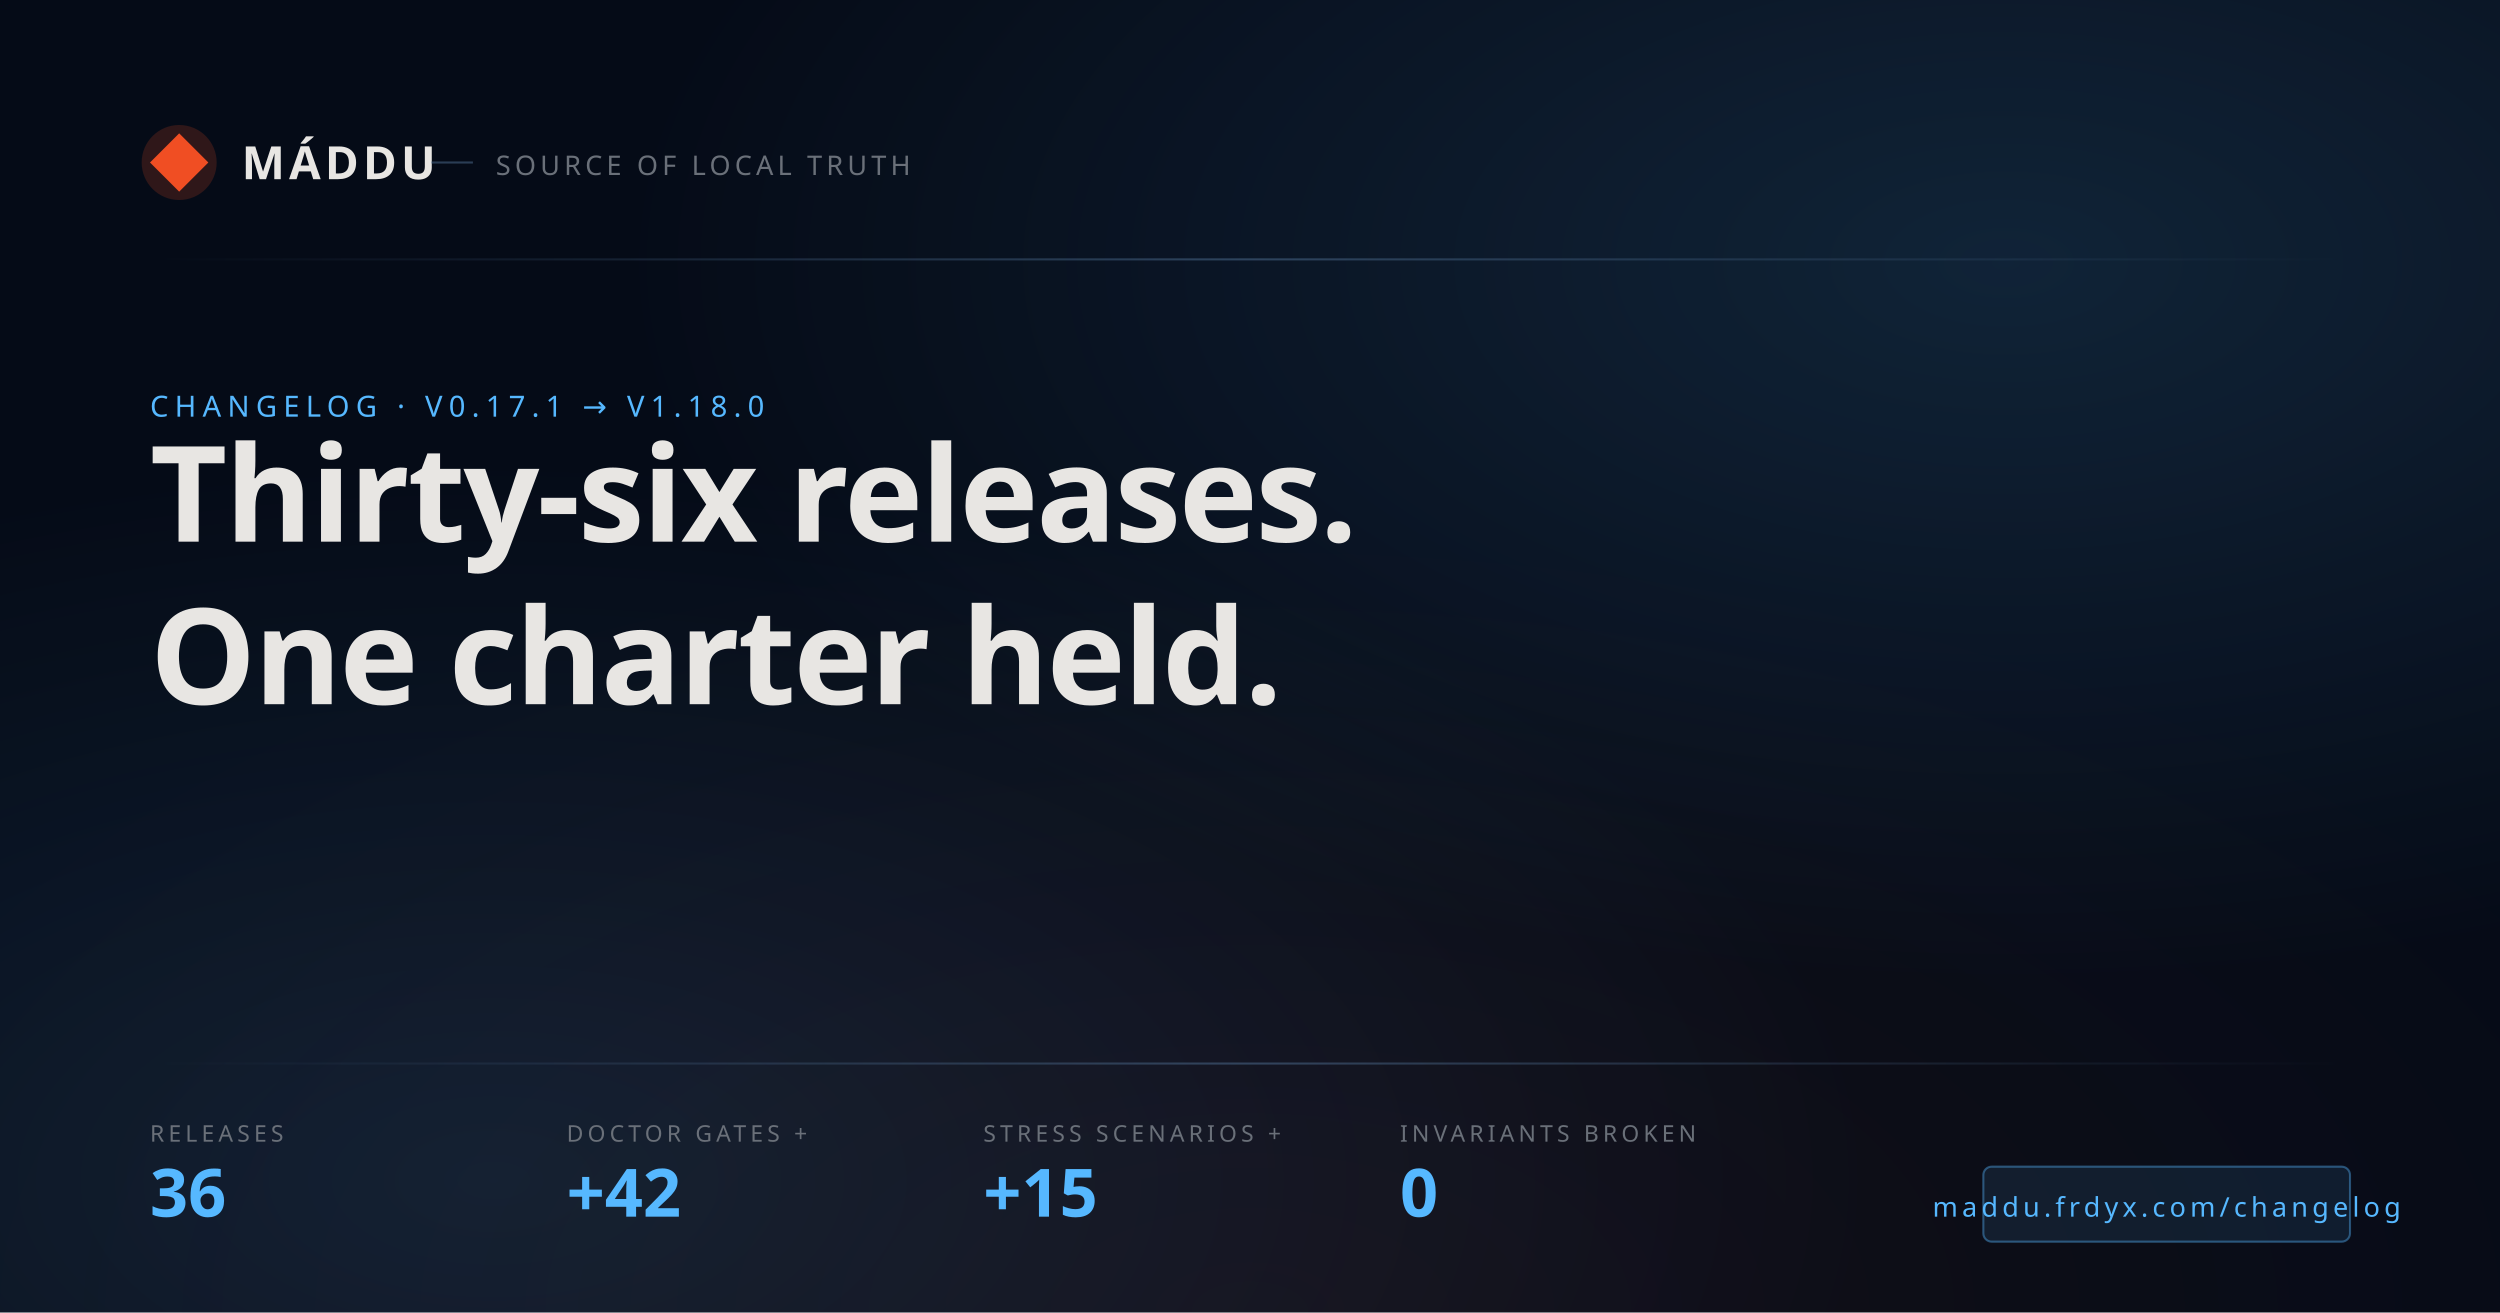
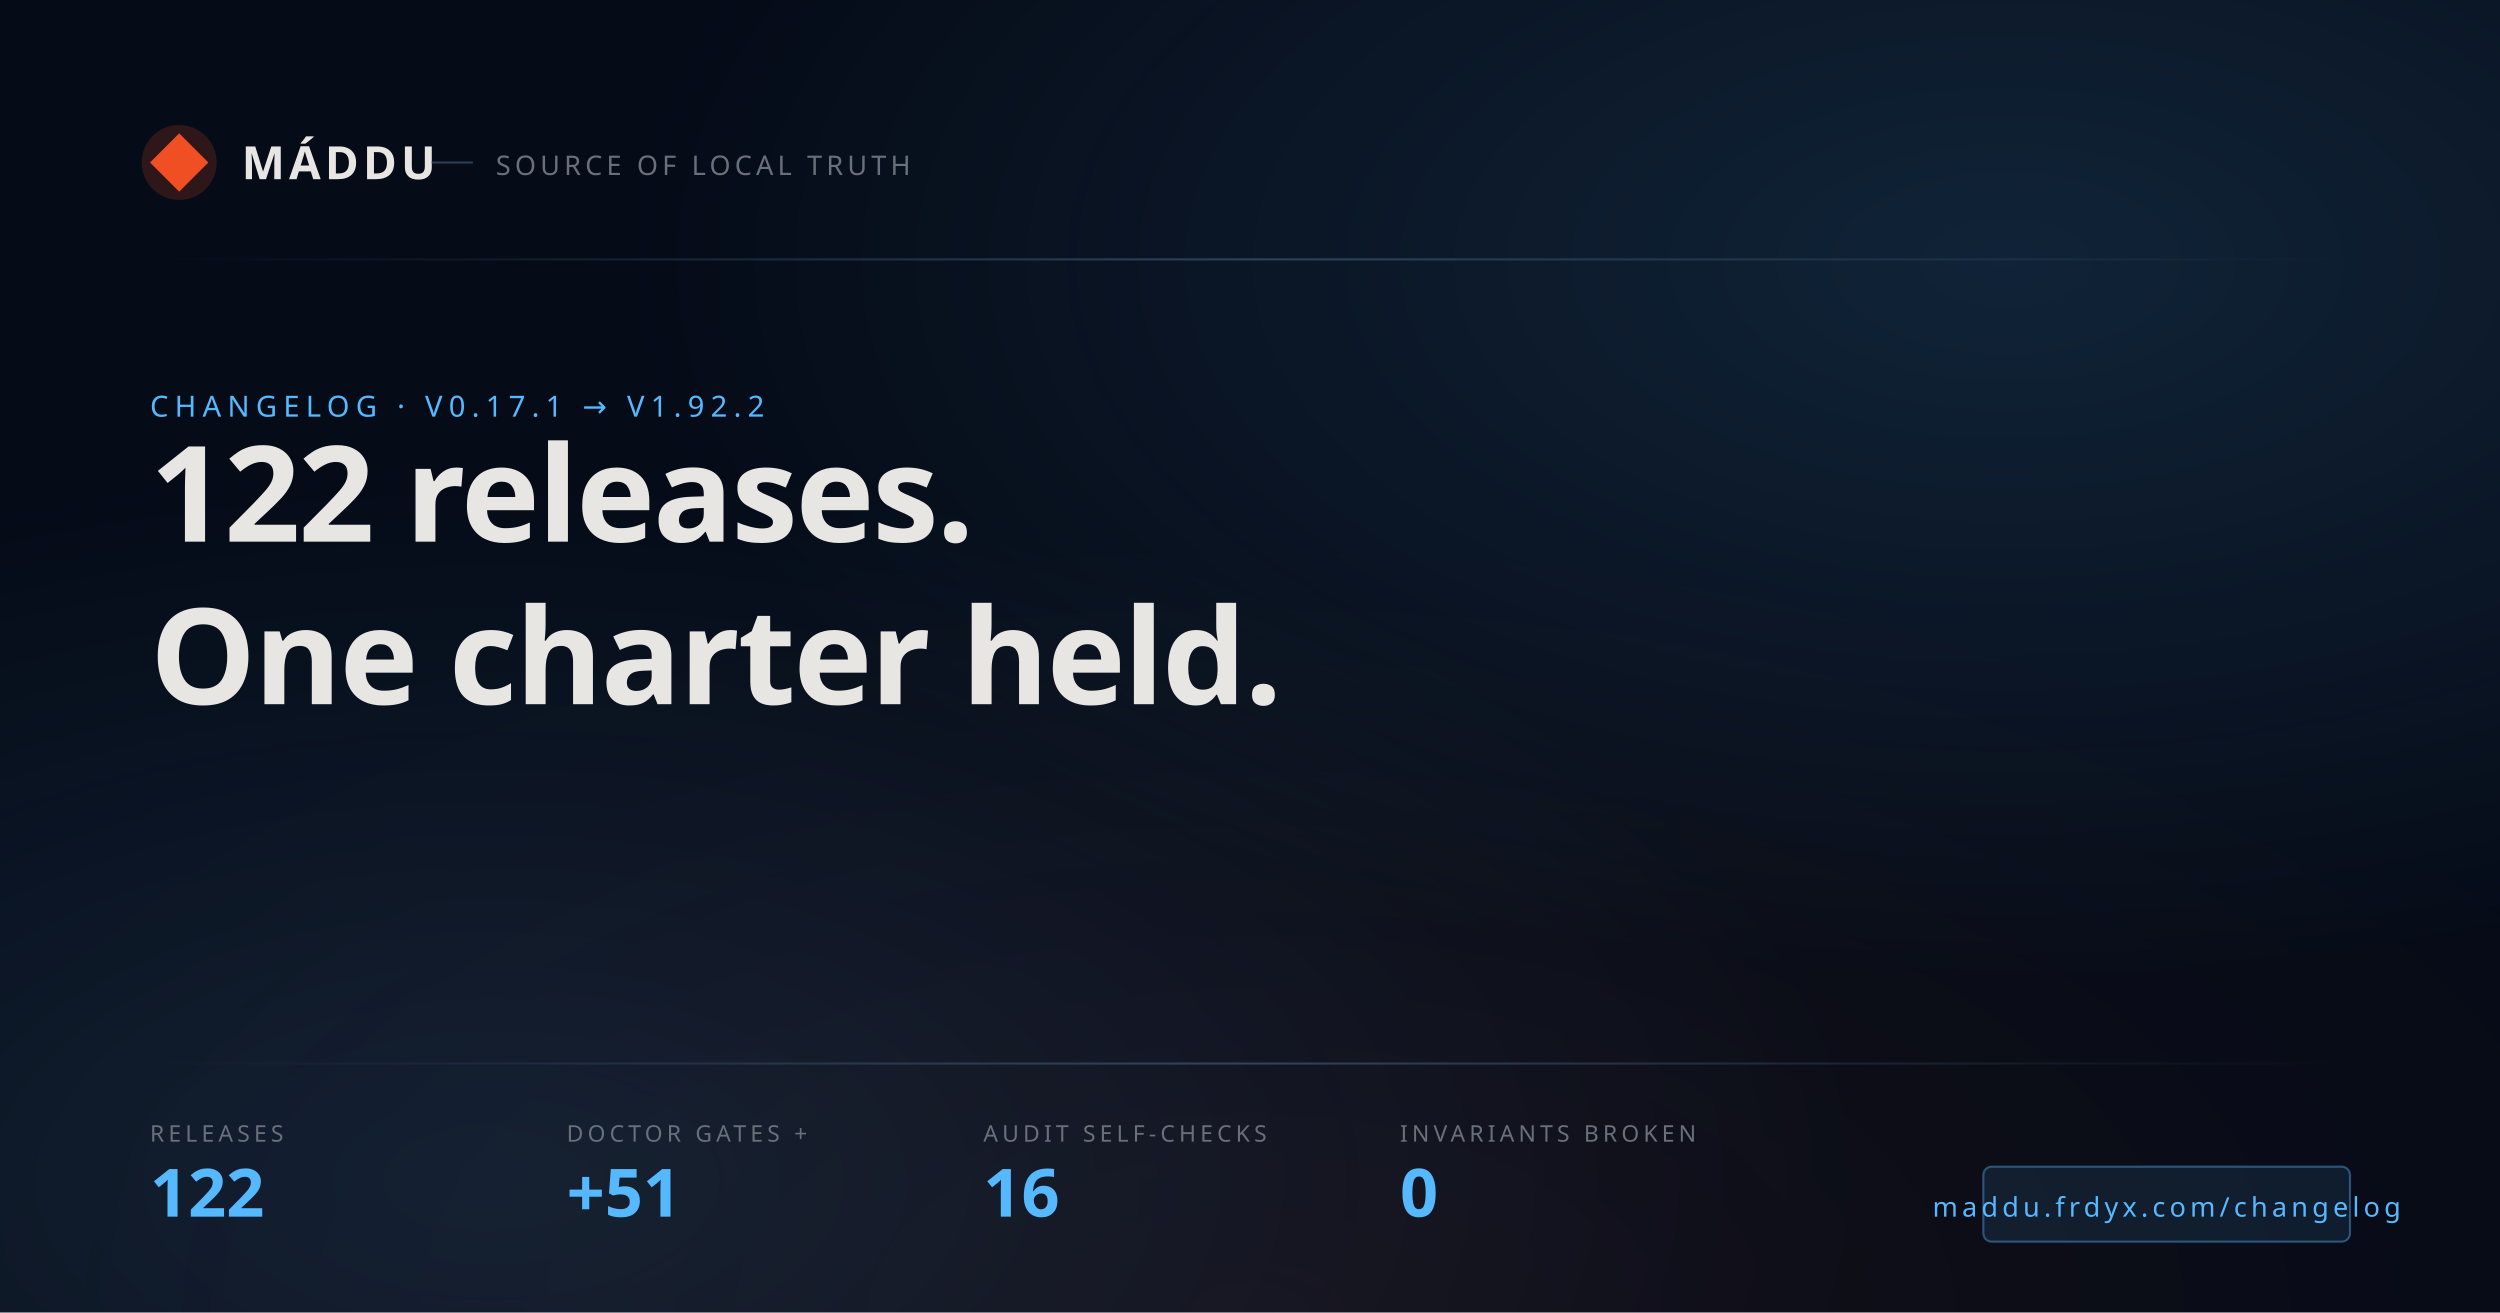
<svg xmlns="http://www.w3.org/2000/svg" width="1200" height="630" viewBox="0 0 1200 630">
  <defs>
    <radialGradient id="bg-accent2" cx="80%" cy="20%" r="55%">
      <stop offset="0%" stop-color="#56B8FF" stop-opacity="0.14" />
      <stop offset="100%" stop-color="#56B8FF" stop-opacity="0" />
    </radialGradient>
    <radialGradient id="bg-tone" cx="20%" cy="90%" r="55%">
      <stop offset="0%" stop-color="#56B8FF" stop-opacity="0.12" />
      <stop offset="100%" stop-color="#56B8FF" stop-opacity="0" />
    </radialGradient>
    <radialGradient id="bg-brand" cx="50%" cy="100%" r="60%">
      <stop offset="0%" stop-color="#F04E23" stop-opacity="0.06" />
      <stop offset="100%" stop-color="#F04E23" stop-opacity="0" />
    </radialGradient>
    <linearGradient id="hairline" x1="0" y1="0" x2="1" y2="0">
      <stop offset="0%" stop-color="#507195" stop-opacity="0" />
      <stop offset="50%" stop-color="#507195" stop-opacity="0.5" />
      <stop offset="100%" stop-color="#507195" stop-opacity="0" />
    </linearGradient>
  </defs>
  <rect width="1200" height="630" fill="#050B17" />
  <rect width="1200" height="630" fill="url(#bg-accent2)" />
  <rect width="1200" height="630" fill="url(#bg-tone)" />
  <rect width="1200" height="630" fill="url(#bg-brand)" />
  <g transform="translate(72, 64)">
    <circle cx="14" cy="14" r="18" fill="#F04E23" fill-opacity="0.18" />
    <path d="M14 0 L28 14 L14 28 L0 14 Z" fill="#F04E23" />
    <text x="44" y="22" fill="#E8E6E3" font-size="22" font-weight="700" font-family="IBM Plex Sans Condensed" letter-spacing="2">MÁDDU</text>
    <line x1="135" y1="14" x2="155" y2="14" stroke="#507195" stroke-opacity="0.5" stroke-width="1" />
    <text x="166" y="20" fill="#6a7079" font-size="13" font-family="IBM Plex Mono" letter-spacing="2">SOURCE OF LOCAL TRUTH</text>
  </g>
  <rect x="72" y="124" width="1056" height="1" fill="url(#hairline)" />
-   <text x="72" y="200" fill="#56B8FF" font-size="14" font-family="IBM Plex Mono" font-weight="500" letter-spacing="3">CHANGELOG · V0.17.1 → V1.18.0</text>
-   <text x="72" y="260" fill="#E8E6E3" font-size="64" font-weight="700" font-family="IBM Plex Sans Condensed" letter-spacing="-1">Thirty-six releases.</text>
+   <text x="72" y="200" fill="#56B8FF" font-size="14" font-family="IBM Plex Mono" font-weight="500" letter-spacing="3">CHANGELOG · V0.17.1 → V1.92.2</text>
+   <text x="72" y="260" fill="#E8E6E3" font-size="64" font-weight="700" font-family="IBM Plex Sans Condensed" letter-spacing="-1">122 releases.</text>
  <text x="72" y="338" fill="#E8E6E3" font-size="64" font-weight="700" font-family="IBM Plex Sans Condensed" letter-spacing="-1">One charter held.</text>
  <rect x="72" y="510" width="1056" height="1" fill="url(#hairline)" />
  <g transform="translate(72, 548)">
    <g transform="translate(0, 0)">
      <text x="0" y="0" fill="#6a7079" font-size="11" font-family="IBM Plex Mono" font-weight="400" letter-spacing="2">RELEASES</text>
-       <text x="0" y="36" fill="#56B8FF" font-size="32" font-weight="700" font-family="IBM Plex Sans Condensed">36</text>
+       <text x="0" y="36" fill="#56B8FF" font-size="32" font-weight="700" font-family="IBM Plex Sans Condensed">122</text>
    </g>
    <g transform="translate(200, 0)">
      <text x="0" y="0" fill="#6a7079" font-size="11" font-family="IBM Plex Mono" font-weight="400" letter-spacing="2">DOCTOR GATES +</text>
-       <text x="0" y="36" fill="#56B8FF" font-size="32" font-weight="700" font-family="IBM Plex Sans Condensed">+42</text>
+       <text x="0" y="36" fill="#56B8FF" font-size="32" font-weight="700" font-family="IBM Plex Sans Condensed">+51</text>
    </g>
    <g transform="translate(400, 0)">
-       <text x="0" y="0" fill="#6a7079" font-size="11" font-family="IBM Plex Mono" font-weight="400" letter-spacing="2">STRESS SCENARIOS +</text>
-       <text x="0" y="36" fill="#56B8FF" font-size="32" font-weight="700" font-family="IBM Plex Sans Condensed">+15</text>
+       <text x="0" y="0" fill="#6a7079" font-size="11" font-family="IBM Plex Mono" font-weight="400" letter-spacing="2">AUDIT SELF-CHECKS</text>
+       <text x="0" y="36" fill="#56B8FF" font-size="32" font-weight="700" font-family="IBM Plex Sans Condensed">16</text>
    </g>
    <g transform="translate(600, 0)">
      <text x="0" y="0" fill="#6a7079" font-size="11" font-family="IBM Plex Mono" font-weight="400" letter-spacing="2">INVARIANTS BROKEN</text>
      <text x="0" y="36" fill="#56B8FF" font-size="32" font-weight="700" font-family="IBM Plex Sans Condensed">0</text>
    </g>
    <g transform="translate(880, 12)">
      <rect x="0" y="0" width="176" height="36" rx="4" fill="#56B8FF" fill-opacity="0.10" stroke="#56B8FF" stroke-opacity="0.4" stroke-width="1" />
      <text x="88" y="24" fill="#56B8FF" font-size="13" font-family="IBM Plex Mono" font-weight="500" text-anchor="middle" letter-spacing="2">maddu.frdyx.com/changelog</text>
    </g>
  </g>
</svg>
